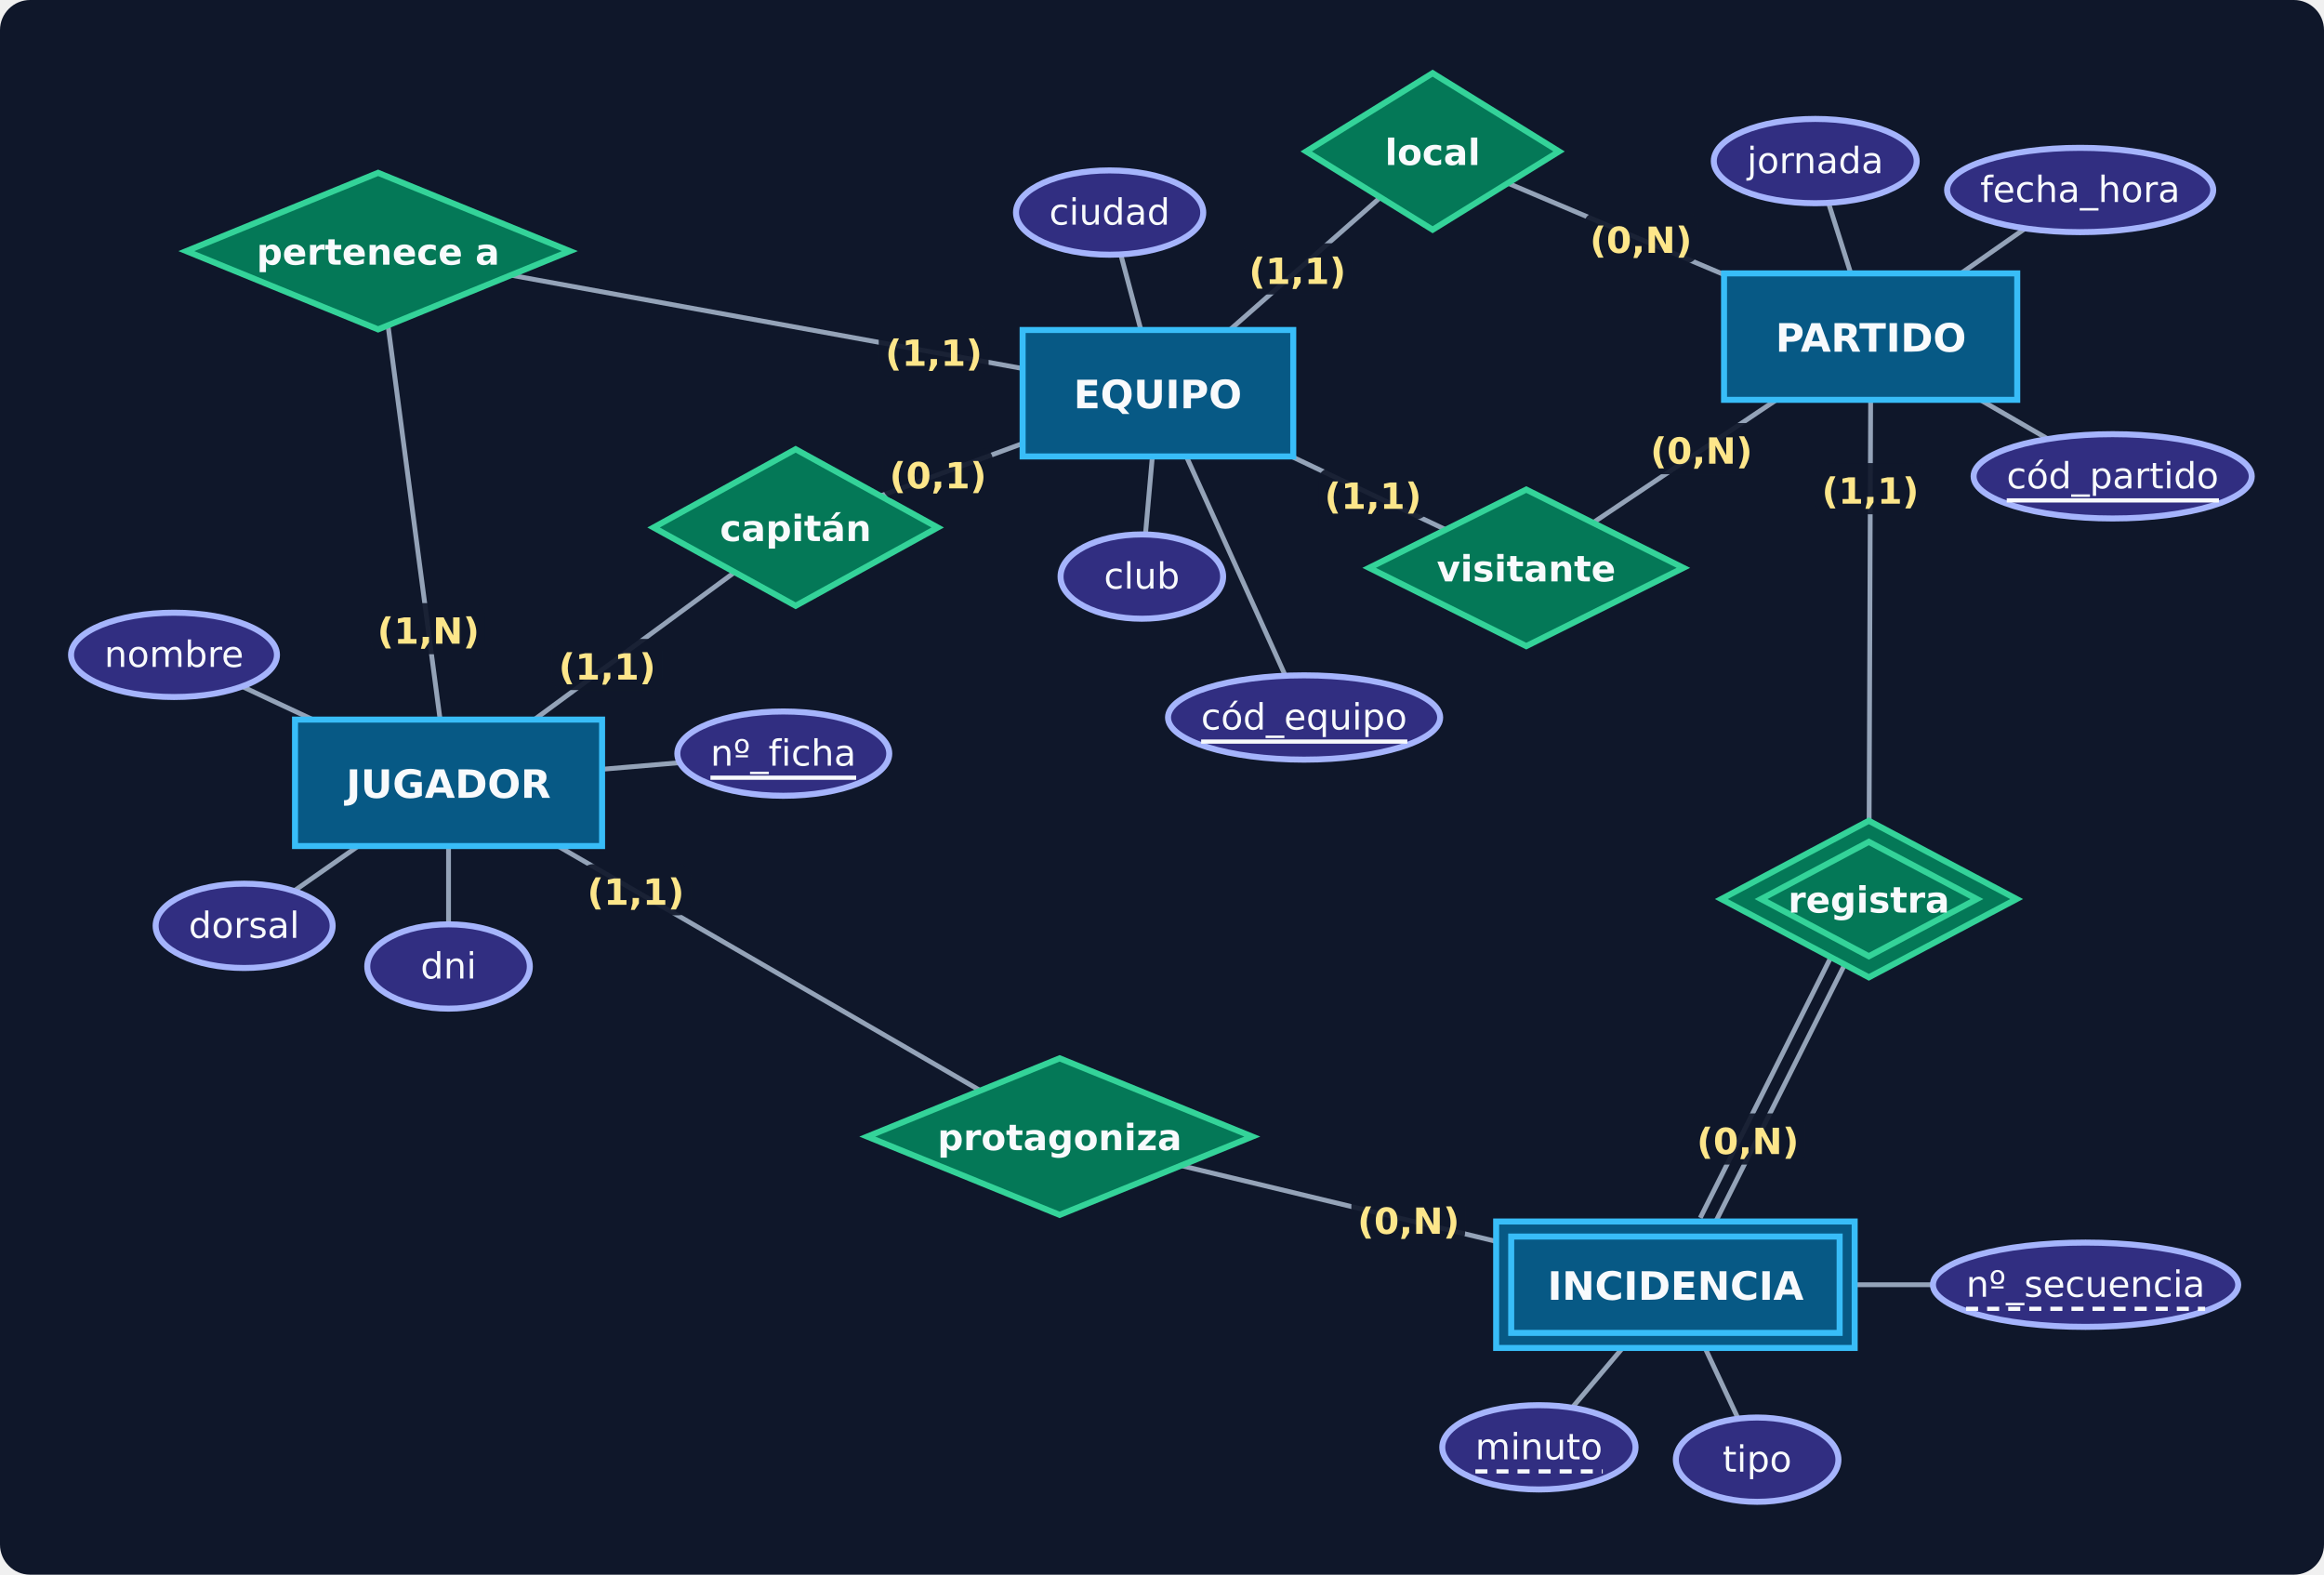
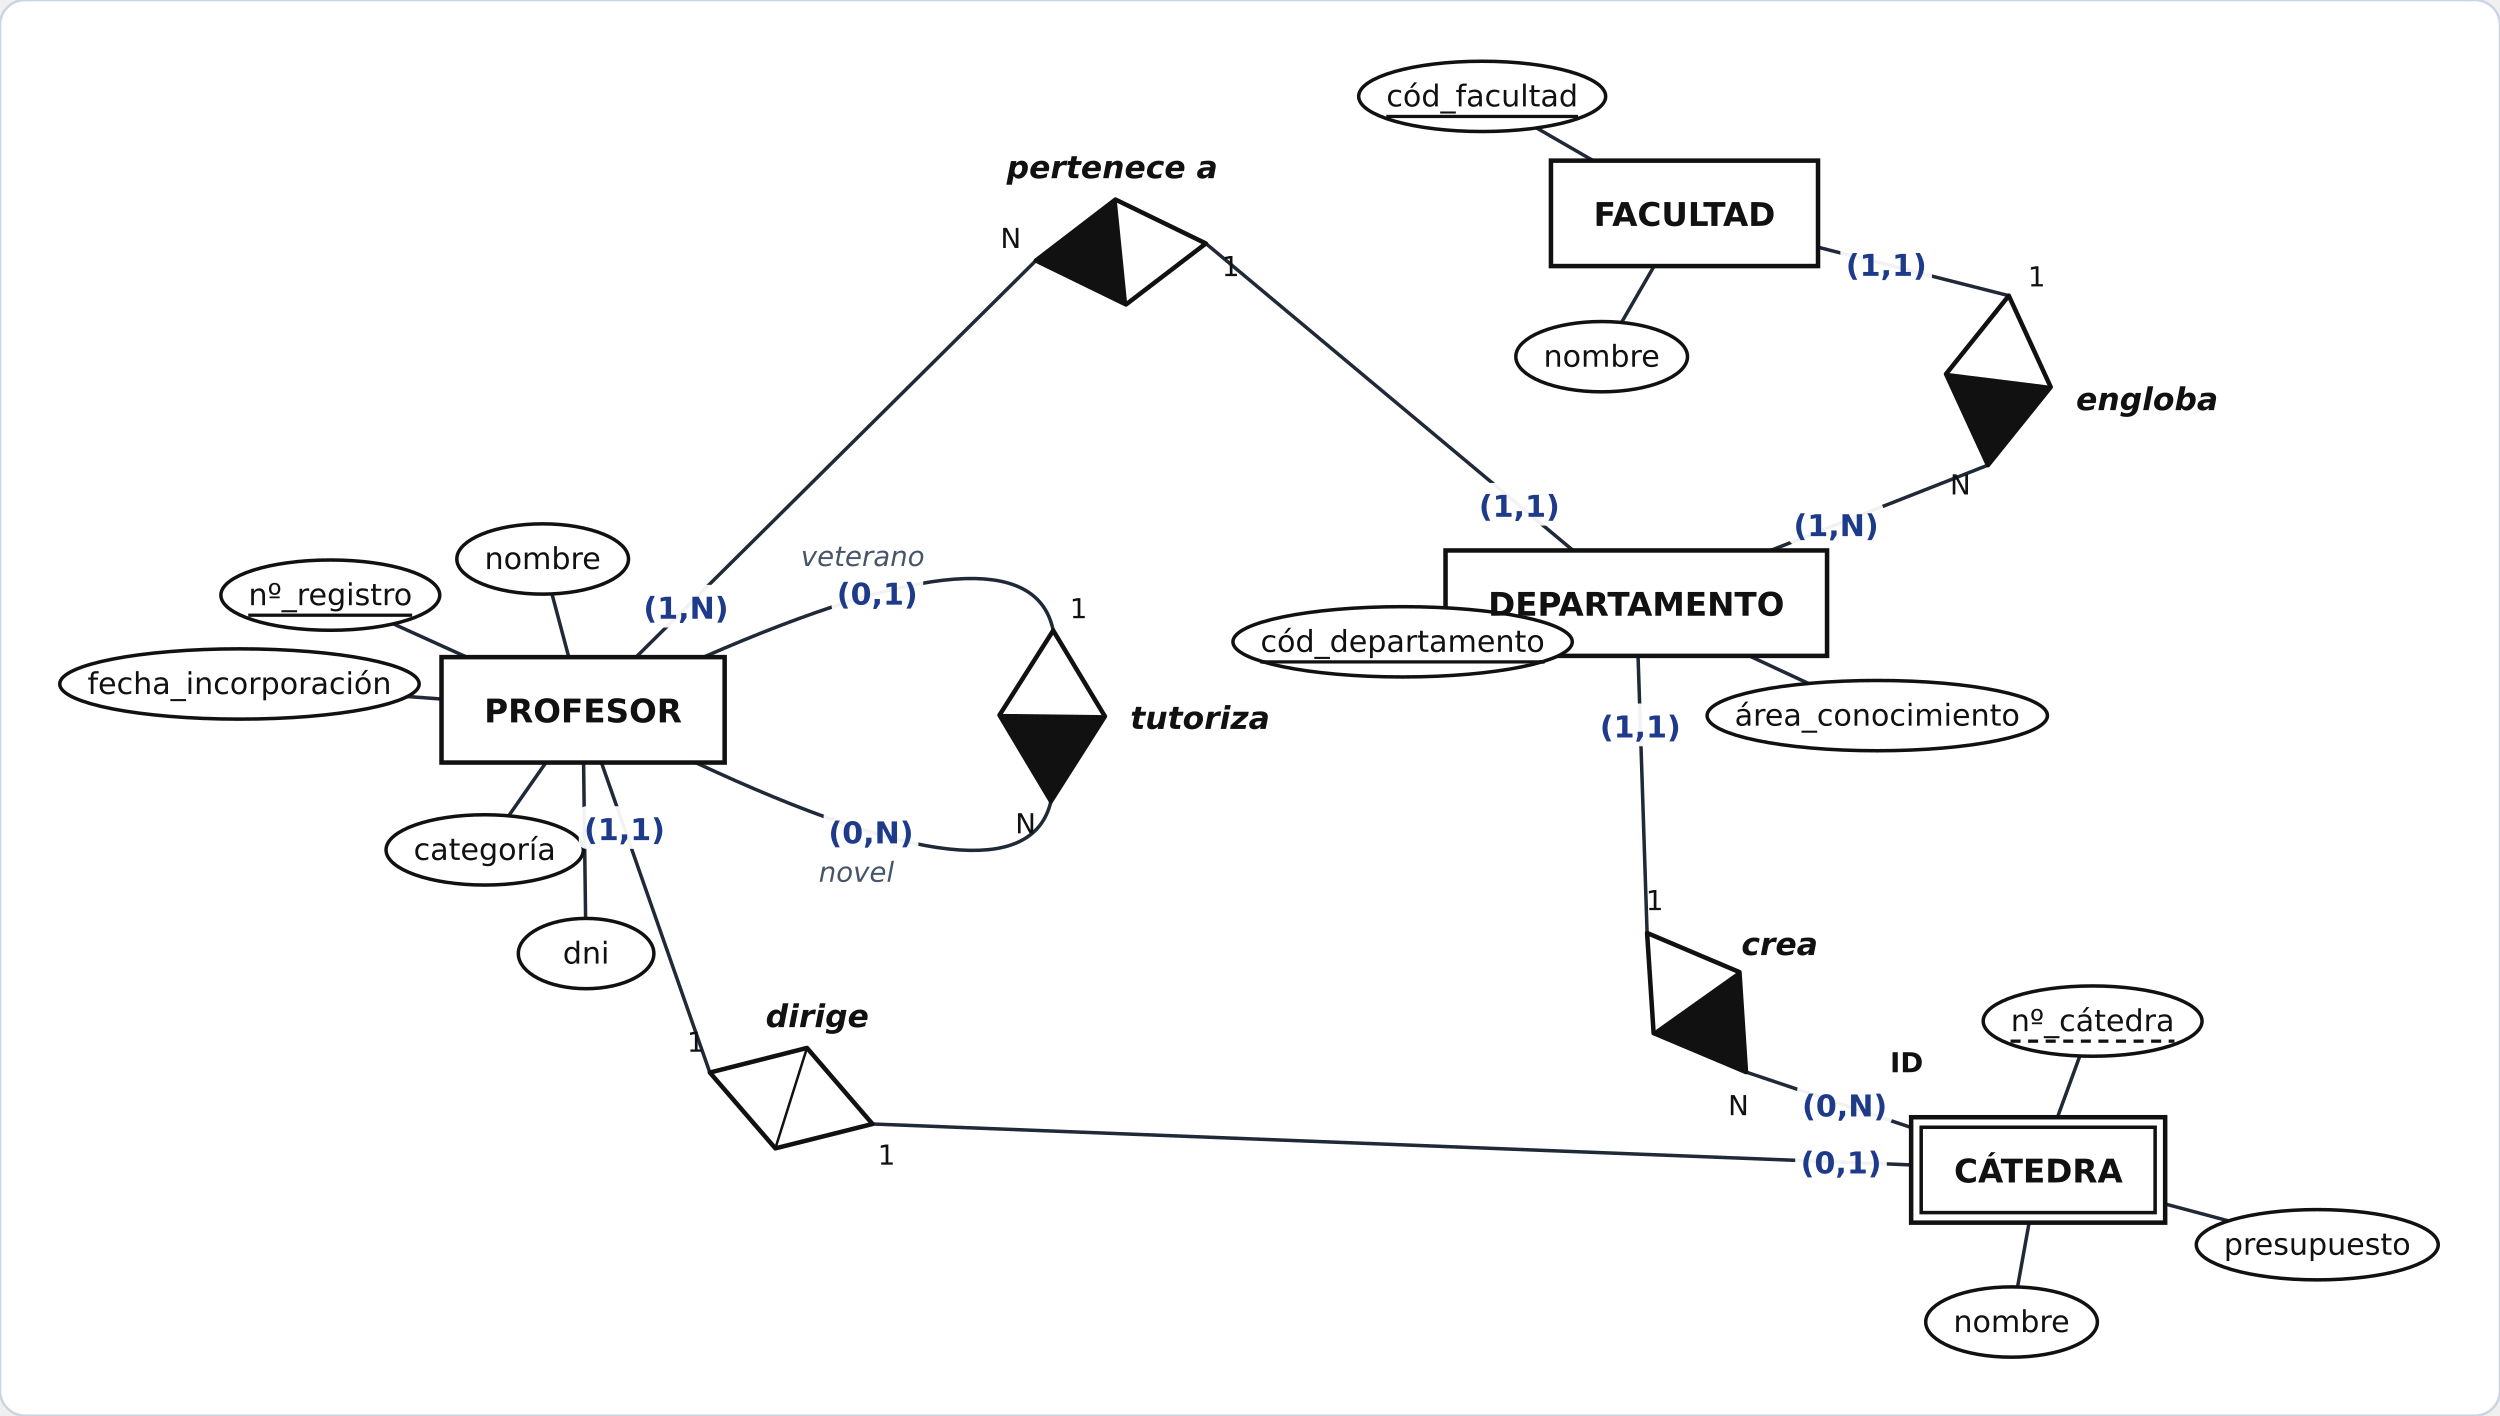
- <svg xmlns="http://www.w3.org/2000/svg" viewBox="-209 -609 772 523" width="772" height="523" role="img" aria-labelledby="t d" font-family="DejaVu Sans, Verdana, Arial, sans-serif">
-   <rect x="-209" y="-609" width="772" height="523" rx="10" fill="#0f172a" />
-   <g stroke="#94a3b8" stroke-width="1.6" fill="none">
-     <line x1="185.1" y1="-457.4" x2="218.0" y2="-384.5" />
-     <line x1="173.8" y1="-457.4" x2="171.5" y2="-431.5" />
-     <line x1="170.0" y1="-499.4" x2="163.3" y2="-524.5" />
-     <line x1="-60.0" y1="-328.0" x2="-60.0" y2="-302.0" />
-     <line x1="-90.0" y1="-328.0" x2="-111.3" y2="-313.1" />
-     <line x1="-105.1" y1="-370.0" x2="-128.6" y2="-381.0" />
-     <line x1="-9.0" y1="-353.5" x2="16.9" y2="-355.7" />
-     <line x1="448.8" y1="-476.2" x2="471.3" y2="-463.2" />
-     <line x1="405.8" y1="-518.2" x2="398.4" y2="-541.6" />
-     <line x1="442.4" y1="-518.2" x2="463.7" y2="-533.1" />
-     <line x1="407.1" y1="-182.3" x2="433.1" y2="-182.3" />
-     <line x1="357.4" y1="-161.3" x2="368.4" y2="-137.8" />
-     <line x1="330.0" y1="-161.3" x2="313.2" y2="-141.4" />
-     <line x1="130.7" y1="-486.6" x2="-39.3" y2="-517.6" />
-     <line x1="-62.8" y1="-370.0" x2="-80.1" y2="-500.9" />
-     <line x1="-31.5" y1="-370.0" x2="35.1" y2="-419.0" />
-     <line x1="130.7" y1="-461.7" x2="83.5" y2="-444.3" />
-     <line x1="199.5" y1="-499.4" x2="249.5" y2="-543.4" />
-     <line x1="363.7" y1="-517.8" x2="291.8" y2="-548.2" />
-     <line x1="220.0" y1="-457.4" x2="271.2" y2="-433.1" />
-     <line x1="381.1" y1="-476.2" x2="320.2" y2="-435.4" />
-     <line x1="412.4" y1="-476.2" x2="411.9" y2="-336.4" />
-     <line x1="355.8" y1="-204.5" x2="399.2" y2="-291.1" />
-     <line x1="360.4" y1="-202.2" x2="403.8" y2="-288.7" />
-     <line x1="-23.7" y1="-328.0" x2="116.6" y2="-246.8" />
-     <line x1="288.0" y1="-196.7" x2="183.2" y2="-221.9" />
+ <svg xmlns="http://www.w3.org/2000/svg" viewBox="-241 -823 996 564" width="996" height="564" role="img" aria-labelledby="t d" font-family="DejaVu Sans, Verdana, Arial, sans-serif">
+   <rect x="-241" y="-823" width="996" height="564" rx="10" fill="#ffffff" stroke="#cbd5e1" />
+   <g stroke="#1f2937" stroke-width="1.4" fill="none">
+     <line x1="418.0" y1="-717.0" x2="405.0" y2="-694.5" />
+     <line x1="393.7" y1="-759.0" x2="371.2" y2="-772.0" />
+     <line x1="455.9" y1="-561.7" x2="479.5" y2="-550.7" />
+     <line x1="334.9" y1="-570.1" x2="370.7" y2="-576.0" />
+     <line x1="621.7" y1="-343.3" x2="646.8" y2="-336.6" />
+     <line x1="567.4" y1="-335.9" x2="562.8" y2="-310.3" />
+     <line x1="578.7" y1="-377.9" x2="587.6" y2="-402.3" />
+     <line x1="-8.5" y1="-519.2" x2="-7.7" y2="-457.1" />
+     <line x1="-23.5" y1="-519.2" x2="-38.4" y2="-497.9" />
+     <line x1="-65.1" y1="-544.5" x2="-78.7" y2="-545.5" />
+     <line x1="-55.1" y1="-561.2" x2="-84.2" y2="-574.4" />
+     <line x1="-14.4" y1="-561.2" x2="-21.1" y2="-586.4" />
+     <line x1="559.3" y1="-705.2" x2="483.3" y2="-724.5" />
+     <line x1="551.0" y1="-637.7" x2="464.4" y2="-603.7" />
+     <line x1="415.2" y1="-451.3" x2="411.6" y2="-561.7" />
+     <line x1="454.6" y1="-395.9" x2="520.4" y2="-373.8" />
+     <line x1="171.7" y1="-719.2" x2="12.4" y2="-561.2" />
+     <line x1="239.4" y1="-726.0" x2="385.7" y2="-603.7" />
+     <line x1="41.8" y1="-395.7" x2="-1.4" y2="-519.2" />
+     <line x1="106.6" y1="-375.2" x2="520.4" y2="-358.9" />
+     <path d="M178.6 -571.8 Q169.2 -618.0 39.3 -561.2" fill="none" />
+     <path d="M177.7 -503.8 Q167.1 -458.0 36.1 -519.2" fill="none" />
  </g>
-   <rect x="130.7" y="-499.4" width="89.9" height="42.0" fill="#075985" stroke="#38bdf8" stroke-width="2" />
-   <rect x="-111.0" y="-370.0" width="102.0" height="42.0" fill="#075985" stroke="#38bdf8" stroke-width="2" />
-   <rect x="363.7" y="-518.2" width="97.4" height="42.0" fill="#075985" stroke="#38bdf8" stroke-width="2" />
-   <rect x="288.0" y="-203.3" width="119.1" height="42.0" fill="#075985" stroke="#38bdf8" stroke-width="2" />
-   <rect x="293.0" y="-198.3" width="109.1" height="32.0" fill="none" stroke="#38bdf8" stroke-width="2" />
-   <polygon points="-83.4,-551.6 -19.7,-525.6 -83.4,-499.6 -147.1,-525.6" fill="#047857" stroke="#34d399" stroke-width="2" />
-   <polygon points="55.3,-459.8 102.5,-433.8 55.3,-407.8 8.1,-433.8" fill="#047857" stroke="#34d399" stroke-width="2" />
-   <polygon points="266.9,-584.7 308.9,-558.7 266.9,-532.7 224.9,-558.7" fill="#047857" stroke="#34d399" stroke-width="2" />
-   <polygon points="298.0,-446.4 350.2,-420.4 298.0,-394.4 245.8,-420.4" fill="#047857" stroke="#34d399" stroke-width="2" />
-   <polygon points="411.8,-336.4 460.9,-310.4 411.8,-284.4 362.8,-310.4" fill="#047857" stroke="#34d399" stroke-width="2" />
-   <polygon points="411.8,-329.4 447.7,-310.4 411.8,-291.4 376.0,-310.4" fill="none" stroke="#34d399" stroke-width="2" />
-   <polygon points="143.0,-257.5 207.0,-231.5 143.0,-205.5 79.1,-231.5" fill="#047857" stroke="#34d399" stroke-width="2" />
-   <ellipse cx="224.2" cy="-370.7" rx="45.2" ry="14.0" fill="#312e81" stroke="#a5b4fc" stroke-width="2" />
-   <ellipse cx="170.3" cy="-417.5" rx="27.0" ry="14.0" fill="#312e81" stroke="#a5b4fc" stroke-width="2" />
-   <ellipse cx="159.6" cy="-538.4" rx="31.1" ry="14.0" fill="#312e81" stroke="#a5b4fc" stroke-width="2" />
-   <ellipse cx="-60.0" cy="-288.0" rx="27.0" ry="14.0" fill="#312e81" stroke="#a5b4fc" stroke-width="2" />
-   <ellipse cx="-127.9" cy="-301.5" rx="29.4" ry="14.0" fill="#312e81" stroke="#a5b4fc" stroke-width="2" />
-   <ellipse cx="-151.2" cy="-391.5" rx="34.2" ry="14.0" fill="#312e81" stroke="#a5b4fc" stroke-width="2" />
-   <ellipse cx="51.2" cy="-358.7" rx="35.2" ry="14.0" fill="#312e81" stroke="#a5b4fc" stroke-width="2" />
-   <ellipse cx="492.8" cy="-450.8" rx="46.2" ry="14.0" fill="#312e81" stroke="#a5b4fc" stroke-width="2" />
-   <ellipse cx="394.0" cy="-555.5" rx="33.7" ry="14.0" fill="#312e81" stroke="#a5b4fc" stroke-width="2" />
-   <ellipse cx="482.0" cy="-545.9" rx="44.2" ry="14.0" fill="#312e81" stroke="#a5b4fc" stroke-width="2" />
-   <ellipse cx="483.8" cy="-182.3" rx="50.7" ry="14.0" fill="#312e81" stroke="#a5b4fc" stroke-width="2" />
-   <ellipse cx="374.7" cy="-124.2" rx="27.0" ry="14.0" fill="#312e81" stroke="#a5b4fc" stroke-width="2" />
-   <ellipse cx="302.2" cy="-128.3" rx="32.1" ry="14.0" fill="#312e81" stroke="#a5b4fc" stroke-width="2" />
-   <rect x="82.9" y="-501.0" width="36.5" height="17" rx="4" fill="#0f172a" opacity="0.92" />
-   <text x="101.2" y="-487.5" font-size="12" fill="#fde68a" text-anchor="middle" font-weight="700">(1,1)</text>
-   <rect x="-85.7" y="-408.7" width="37.8" height="17" rx="4" fill="#0f172a" opacity="0.92" />
-   <text x="-66.7" y="-395.2" font-size="12" fill="#fde68a" text-anchor="middle" font-weight="700">(1,N)</text>
-   <rect x="-25.6" y="-396.8" width="36.5" height="17" rx="4" fill="#0f172a" opacity="0.92" />
-   <text x="-7.3" y="-383.3" font-size="12" fill="#fde68a" text-anchor="middle" font-weight="700">(1,1)</text>
-   <rect x="84.3" y="-460.3" width="36.5" height="17" rx="4" fill="#0f172a" opacity="0.92" />
-   <text x="102.6" y="-446.8" font-size="12" fill="#fde68a" text-anchor="middle" font-weight="700">(0,1)</text>
-   <rect x="203.8" y="-528.2" width="36.5" height="17" rx="4" fill="#0f172a" opacity="0.92" />
-   <text x="222.0" y="-514.7" font-size="12" fill="#fde68a" text-anchor="middle" font-weight="700">(1,1)</text>
-   <rect x="317.2" y="-538.5" width="37.8" height="17" rx="4" fill="#0f172a" opacity="0.92" />
-   <text x="336.1" y="-525.0" font-size="12" fill="#fde68a" text-anchor="middle" font-weight="700">(0,N)</text>
-   <rect x="228.9" y="-453.5" width="36.5" height="17" rx="4" fill="#0f172a" opacity="0.92" />
-   <text x="247.1" y="-440.0" font-size="12" fill="#fde68a" text-anchor="middle" font-weight="700">(1,1)</text>
-   <rect x="337.3" y="-468.5" width="37.8" height="17" rx="4" fill="#0f172a" opacity="0.92" />
-   <text x="356.2" y="-455.0" font-size="12" fill="#fde68a" text-anchor="middle" font-weight="700">(0,N)</text>
-   <rect x="394.0" y="-455.2" width="36.5" height="17" rx="4" fill="#0f172a" opacity="0.92" />
-   <text x="412.3" y="-441.7" font-size="12" fill="#fde68a" text-anchor="middle" font-weight="700">(1,1)</text>
-   <rect x="352.7" y="-239.2" width="37.8" height="17" rx="4" fill="#0f172a" opacity="0.92" />
-   <text x="371.6" y="-225.7" font-size="12" fill="#fde68a" text-anchor="middle" font-weight="700">(0,N)</text>
-   <rect x="-16.0" y="-322.0" width="36.5" height="17" rx="4" fill="#0f172a" opacity="0.92" />
-   <text x="2.2" y="-308.5" font-size="12" fill="#fde68a" text-anchor="middle" font-weight="700">(1,1)</text>
-   <rect x="239.9" y="-212.7" width="37.8" height="17" rx="4" fill="#0f172a" opacity="0.92" />
-   <text x="258.9" y="-199.2" font-size="12" fill="#fde68a" text-anchor="middle" font-weight="700">(0,N)</text>
-   <text x="175.6" y="-473.4" font-size="13" font-weight="700" text-anchor="middle" fill="#f8fafc">EQUIPO</text>
-   <text x="-60.0" y="-344.0" font-size="13" font-weight="700" text-anchor="middle" fill="#f8fafc">JUGADOR</text>
-   <text x="412.5" y="-492.2" font-size="13" font-weight="700" text-anchor="middle" fill="#f8fafc">PARTIDO</text>
-   <text x="347.6" y="-177.3" font-size="13" font-weight="700" text-anchor="middle" fill="#f8fafc">INCIDENCIA</text>
-   <text x="-83.4" y="-521.1" font-size="12" font-weight="700" text-anchor="middle" fill="#f8fafc">pertenece a</text>
-   <text x="55.3" y="-429.3" font-size="12" font-weight="700" text-anchor="middle" fill="#f8fafc">capitán</text>
-   <text x="266.9" y="-554.2" font-size="12" font-weight="700" text-anchor="middle" fill="#f8fafc">local</text>
-   <text x="298.0" y="-415.9" font-size="12" font-weight="700" text-anchor="middle" fill="#f8fafc">visitante</text>
-   <text x="411.8" y="-305.9" font-size="12" font-weight="700" text-anchor="middle" fill="#f8fafc">registra</text>
-   <text x="143.0" y="-227.0" font-size="12" font-weight="700" text-anchor="middle" fill="#f8fafc">protagoniza</text>
-   <text x="224.2" y="-366.7" font-size="12" text-anchor="middle" fill="#f8fafc">cód_equipo</text>
-   <line x1="190.0" y1="-362.7" x2="258.5" y2="-362.7" stroke="#f8fafc" stroke-width="1.4" />
-   <text x="170.3" y="-413.5" font-size="12" text-anchor="middle" fill="#f8fafc">club</text>
-   <text x="159.6" y="-534.4" font-size="12" text-anchor="middle" fill="#f8fafc">ciudad</text>
-   <text x="-60.0" y="-284.0" font-size="12" text-anchor="middle" fill="#f8fafc">dni</text>
-   <text x="-127.9" y="-297.5" font-size="12" text-anchor="middle" fill="#f8fafc">dorsal</text>
-   <text x="-151.2" y="-387.5" font-size="12" text-anchor="middle" fill="#f8fafc">nombre</text>
-   <text x="51.2" y="-354.7" font-size="12" text-anchor="middle" fill="#f8fafc">nº_ficha</text>
-   <line x1="27.0" y1="-350.7" x2="75.4" y2="-350.7" stroke="#f8fafc" stroke-width="1.4" />
-   <text x="492.8" y="-446.8" font-size="12" text-anchor="middle" fill="#f8fafc">cód_partido</text>
-   <line x1="457.6" y1="-442.8" x2="528.1" y2="-442.8" stroke="#f8fafc" stroke-width="1.4" />
-   <text x="394.0" y="-551.5" font-size="12" text-anchor="middle" fill="#f8fafc">jornada</text>
-   <text x="482.0" y="-541.9" font-size="12" text-anchor="middle" fill="#f8fafc">fecha_hora</text>
-   <text x="483.8" y="-178.3" font-size="12" text-anchor="middle" fill="#f8fafc">nº_secuencia</text>
-   <line x1="444.1" y1="-174.3" x2="523.5" y2="-174.3" stroke="#f8fafc" stroke-width="1.4" stroke-dasharray="4 3" />
-   <text x="374.7" y="-120.2" font-size="12" text-anchor="middle" fill="#f8fafc">tipo</text>
-   <text x="302.2" y="-124.3" font-size="12" text-anchor="middle" fill="#f8fafc">minuto</text>
-   <line x1="281.1" y1="-120.3" x2="323.4" y2="-120.3" stroke="#f8fafc" stroke-width="1.4" stroke-dasharray="4 3" />
+   <rect x="376.9" y="-759.0" width="106.4" height="42.0" fill="#ffffff" stroke="#111111" stroke-width="1.8" />
+   <rect x="334.9" y="-603.7" width="152.0" height="42.0" fill="#ffffff" stroke="#111111" stroke-width="1.8" />
+   <rect x="520.4" y="-377.9" width="101.2" height="42.0" fill="#ffffff" stroke="#111111" stroke-width="1.8" />
+   <rect x="524.4" y="-373.9" width="93.2" height="34.0" fill="none" stroke="#111111" stroke-width="1.4" />
+   <rect x="-65.1" y="-561.2" width="112.8" height="42.0" fill="#ffffff" stroke="#111111" stroke-width="1.8" />
+   <polygon points="559.3,-705.2 534.3,-674.0 576.0,-668.8" fill="#ffffff" stroke="none" />
+   <polygon points="551.0,-637.7 534.3,-674.0 576.0,-668.8" fill="#111111" stroke="none" />
+   <polygon points="559.3,-705.2 534.3,-674.0 551.0,-637.7 576.0,-668.8" fill="none" stroke="#111111" stroke-width="1.8" stroke-linejoin="round" />
+   <line x1="534.3" y1="-674.0" x2="576.0" y2="-668.8" stroke="#111111" stroke-width="1" />
+   <polygon points="415.2,-451.3 417.8,-411.4 452.0,-435.7" fill="#ffffff" stroke="none" />
+   <polygon points="454.6,-395.9 417.8,-411.4 452.0,-435.7" fill="#111111" stroke="none" />
+   <polygon points="415.2,-451.3 417.8,-411.4 454.6,-395.9 452.0,-435.7" fill="none" stroke="#111111" stroke-width="1.8" stroke-linejoin="round" />
+   <line x1="417.8" y1="-411.4" x2="452.0" y2="-435.7" stroke="#111111" stroke-width="1" />
+   <polygon points="171.7,-719.2 207.6,-701.7 203.4,-743.5" fill="#111111" stroke="none" />
+   <polygon points="239.4,-726.0 207.6,-701.7 203.4,-743.5" fill="#ffffff" stroke="none" />
+   <polygon points="171.7,-719.2 207.6,-701.7 239.4,-726.0 203.4,-743.5" fill="none" stroke="#111111" stroke-width="1.8" stroke-linejoin="round" />
+   <line x1="207.6" y1="-701.7" x2="203.4" y2="-743.5" stroke="#111111" stroke-width="1" />
+   <polygon points="41.8,-395.7 67.9,-365.5 80.5,-405.5" fill="#ffffff" stroke="none" />
+   <polygon points="106.6,-375.2 67.9,-365.5 80.5,-405.5" fill="#ffffff" stroke="none" />
+   <polygon points="41.8,-395.7 67.9,-365.5 106.6,-375.2 80.5,-405.5" fill="none" stroke="#111111" stroke-width="1.8" stroke-linejoin="round" />
+   <line x1="67.9" y1="-365.5" x2="80.5" y2="-405.5" stroke="#111111" stroke-width="1" />
+   <polygon points="178.6,-571.8 157.2,-538.1 199.2,-537.6" fill="#ffffff" stroke="none" />
+   <polygon points="177.7,-503.8 157.2,-538.1 199.2,-537.6" fill="#111111" stroke="none" />
+   <polygon points="178.6,-571.8 157.2,-538.1 177.7,-503.8 199.2,-537.6" fill="none" stroke="#111111" stroke-width="1.8" stroke-linejoin="round" />
+   <line x1="157.2" y1="-538.1" x2="199.2" y2="-537.6" stroke="#111111" stroke-width="1" />
+   <ellipse cx="397.1" cy="-680.9" rx="34.2" ry="14.0" fill="#ffffff" stroke="#111111" stroke-width="1.4" />
+   <ellipse cx="349.5" cy="-784.6" rx="49.2" ry="14.0" fill="#ffffff" stroke="#111111" stroke-width="1.4" />
+   <ellipse cx="506.9" cy="-537.9" rx="67.8" ry="14.0" fill="#ffffff" stroke="#111111" stroke-width="1.4" />
+   <ellipse cx="317.8" cy="-567.3" rx="67.6" ry="14.0" fill="#ffffff" stroke="#111111" stroke-width="1.4" />
+   <ellipse cx="682.2" cy="-327.1" rx="48.2" ry="14.0" fill="#ffffff" stroke="#111111" stroke-width="1.4" />
+   <ellipse cx="560.4" cy="-296.3" rx="34.2" ry="14.0" fill="#ffffff" stroke="#111111" stroke-width="1.4" />
+   <ellipse cx="592.7" cy="-416.2" rx="43.6" ry="14.0" fill="#ffffff" stroke="#111111" stroke-width="1.4" />
+   <ellipse cx="-7.5" cy="-443.1" rx="27.0" ry="14.0" fill="#ffffff" stroke="#111111" stroke-width="1.4" />
+   <ellipse cx="-47.9" cy="-484.4" rx="39.3" ry="14.0" fill="#ffffff" stroke="#111111" stroke-width="1.4" />
+   <ellipse cx="-145.6" cy="-550.5" rx="71.6" ry="14.0" fill="#ffffff" stroke="#111111" stroke-width="1.4" />
+   <ellipse cx="-109.4" cy="-585.9" rx="43.6" ry="14.0" fill="#ffffff" stroke="#111111" stroke-width="1.4" />
+   <ellipse cx="-24.8" cy="-600.3" rx="34.2" ry="14.0" fill="#ffffff" stroke="#111111" stroke-width="1.4" />
+   <rect x="492.2" y="-726.6" width="36.5" height="17" rx="3" fill="#ffffff" opacity="0.94" />
+   <text x="510.5" y="-713.1" font-size="12" fill="#1e3a8a" text-anchor="middle" font-weight="700">(1,1)</text>
+   <text x="570.4" y="-708.9" font-size="11" fill="#111111" text-anchor="middle">1</text>
+   <rect x="471.6" y="-622.9" width="37.8" height="17" rx="3" fill="#ffffff" opacity="0.94" />
+   <text x="490.5" y="-609.4" font-size="12" fill="#1e3a8a" text-anchor="middle" font-weight="700">(1,N)</text>
+   <text x="540.0" y="-626.0" font-size="11" fill="#111111" text-anchor="middle">N</text>
+   <rect x="394.3" y="-542.7" width="36.5" height="17" rx="3" fill="#ffffff" opacity="0.94" />
+   <text x="412.5" y="-529.2" font-size="12" fill="#1e3a8a" text-anchor="middle" font-weight="700">(1,1)</text>
+   <text x="418.2" y="-460.4" font-size="11" fill="#111111" text-anchor="middle">1</text>
+   <rect x="475.0" y="-391.7" width="37.8" height="17" rx="3" fill="#ffffff" opacity="0.94" />
+   <text x="493.9" y="-378.2" font-size="12" fill="#1e3a8a" text-anchor="middle" font-weight="700">(0,N)</text>
+   <text x="451.6" y="-378.7" font-size="11" fill="#111111" text-anchor="middle">N</text>
+   <text x="518.6" y="-395.8" font-size="11" font-weight="700" fill="#111111" text-anchor="middle">ID</text>
+   <rect x="13.4" y="-590.0" width="37.8" height="17" rx="3" fill="#ffffff" opacity="0.94" />
+   <text x="32.3" y="-576.5" font-size="12" fill="#1e3a8a" text-anchor="middle" font-weight="700">(1,N)</text>
+   <text x="161.7" y="-724.2" font-size="11" fill="#111111" text-anchor="middle">N</text>
+   <rect x="346.0" y="-630.6" width="36.5" height="17" rx="3" fill="#ffffff" opacity="0.94" />
+   <text x="364.3" y="-617.1" font-size="12" fill="#1e3a8a" text-anchor="middle" font-weight="700">(1,1)</text>
+   <text x="249.3" y="-713.0" font-size="11" fill="#111111" text-anchor="middle">1</text>
+   <rect x="-10.4" y="-501.8" width="36.5" height="17" rx="3" fill="#ffffff" opacity="0.94" />
+   <text x="7.8" y="-488.3" font-size="12" fill="#1e3a8a" text-anchor="middle" font-weight="700">(1,1)</text>
+   <text x="36.2" y="-404.0" font-size="11" fill="#111111" text-anchor="middle">1</text>
+   <rect x="474.2" y="-369.0" width="36.5" height="17" rx="3" fill="#ffffff" opacity="0.94" />
+   <text x="492.5" y="-355.5" font-size="12" fill="#1e3a8a" text-anchor="middle" font-weight="700">(0,1)</text>
+   <text x="112.2" y="-359.0" font-size="11" fill="#111111" text-anchor="middle">1</text>
+   <rect x="90.3" y="-595.6" width="36.5" height="17" rx="3" fill="#ffffff" opacity="0.94" />
+   <text x="108.5" y="-582.1" font-size="12" fill="#1e3a8a" text-anchor="middle" font-weight="700">(0,1)</text>
+   <text x="188.7" y="-576.7" font-size="11" fill="#111111" text-anchor="middle">1</text>
+   <text x="102.7" y="-597.5" font-size="11" fill="#475569" text-anchor="middle" font-style="italic">veterano</text>
+   <rect x="87.1" y="-500.5" width="37.8" height="17" rx="3" fill="#ffffff" opacity="0.94" />
+   <text x="106.0" y="-487.0" font-size="12" fill="#1e3a8a" text-anchor="middle" font-weight="700">(0,N)</text>
+   <text x="167.6" y="-491.0" font-size="11" fill="#111111" text-anchor="middle">N</text>
+   <text x="100.2" y="-471.7" font-size="11" fill="#475569" text-anchor="middle" font-style="italic">novel</text>
+   <text x="430.1" y="-733.0" font-size="13" font-weight="700" text-anchor="middle" fill="#111111">FACULTAD</text>
+   <text x="410.9" y="-577.7" font-size="13" font-weight="700" text-anchor="middle" fill="#111111">DEPARTAMENTO</text>
+   <text x="571.1" y="-351.9" font-size="13" font-weight="700" text-anchor="middle" fill="#111111">CÁTEDRA</text>
+   <text x="-8.7" y="-535.2" font-size="13" font-weight="700" text-anchor="middle" fill="#111111">PROFESOR</text>
+   <text x="614.4" y="-659.6" font-size="12.5" font-weight="700" font-style="italic" text-anchor="middle" fill="#111111">engloba</text>
+   <text x="468.0" y="-442.5" font-size="12.5" font-weight="700" font-style="italic" text-anchor="middle" fill="#111111">crea</text>
+   <text x="202.1" y="-752.0" font-size="12.5" font-weight="700" font-style="italic" text-anchor="middle" fill="#111111">pertenece a</text>
+   <text x="84.6" y="-413.8" font-size="12.5" font-weight="700" font-style="italic" text-anchor="middle" fill="#111111">dirige</text>
+   <text x="237.1" y="-532.6" font-size="12.5" font-weight="700" font-style="italic" text-anchor="middle" fill="#111111">tutoriza</text>
+   <text x="397.1" y="-676.9" font-size="12" text-anchor="middle" fill="#111111">nombre</text>
+   <text x="349.5" y="-780.6" font-size="12" text-anchor="middle" fill="#111111">cód_facultad</text>
+   <line x1="311.3" y1="-776.6" x2="387.7" y2="-776.6" stroke="#111111" stroke-width="1.3" />
+   <text x="506.9" y="-533.9" font-size="12" text-anchor="middle" fill="#111111">área_conocimiento</text>
+   <text x="317.8" y="-563.3" font-size="12" text-anchor="middle" fill="#111111">cód_departamento</text>
+   <line x1="261.1" y1="-559.3" x2="374.4" y2="-559.3" stroke="#111111" stroke-width="1.3" />
+   <text x="682.2" y="-323.1" font-size="12" text-anchor="middle" fill="#111111">presupuesto</text>
+   <text x="560.4" y="-292.3" font-size="12" text-anchor="middle" fill="#111111">nombre</text>
+   <text x="592.7" y="-412.2" font-size="12" text-anchor="middle" fill="#111111">nº_cátedra</text>
+   <line x1="560.0" y1="-408.2" x2="625.3" y2="-408.2" stroke="#111111" stroke-width="1.3" stroke-dasharray="4 3" />
+   <text x="-7.5" y="-439.1" font-size="12" text-anchor="middle" fill="#111111">dni</text>
+   <text x="-47.9" y="-480.4" font-size="12" text-anchor="middle" fill="#111111">categoría</text>
+   <text x="-145.6" y="-546.5" font-size="12" text-anchor="middle" fill="#111111">fecha_incorporación</text>
+   <text x="-109.4" y="-581.9" font-size="12" text-anchor="middle" fill="#111111">nº_registro</text>
+   <line x1="-142.1" y1="-577.9" x2="-76.8" y2="-577.9" stroke="#111111" stroke-width="1.3" />
+   <text x="-24.8" y="-596.3" font-size="12" text-anchor="middle" fill="#111111">nombre</text>
</svg>
